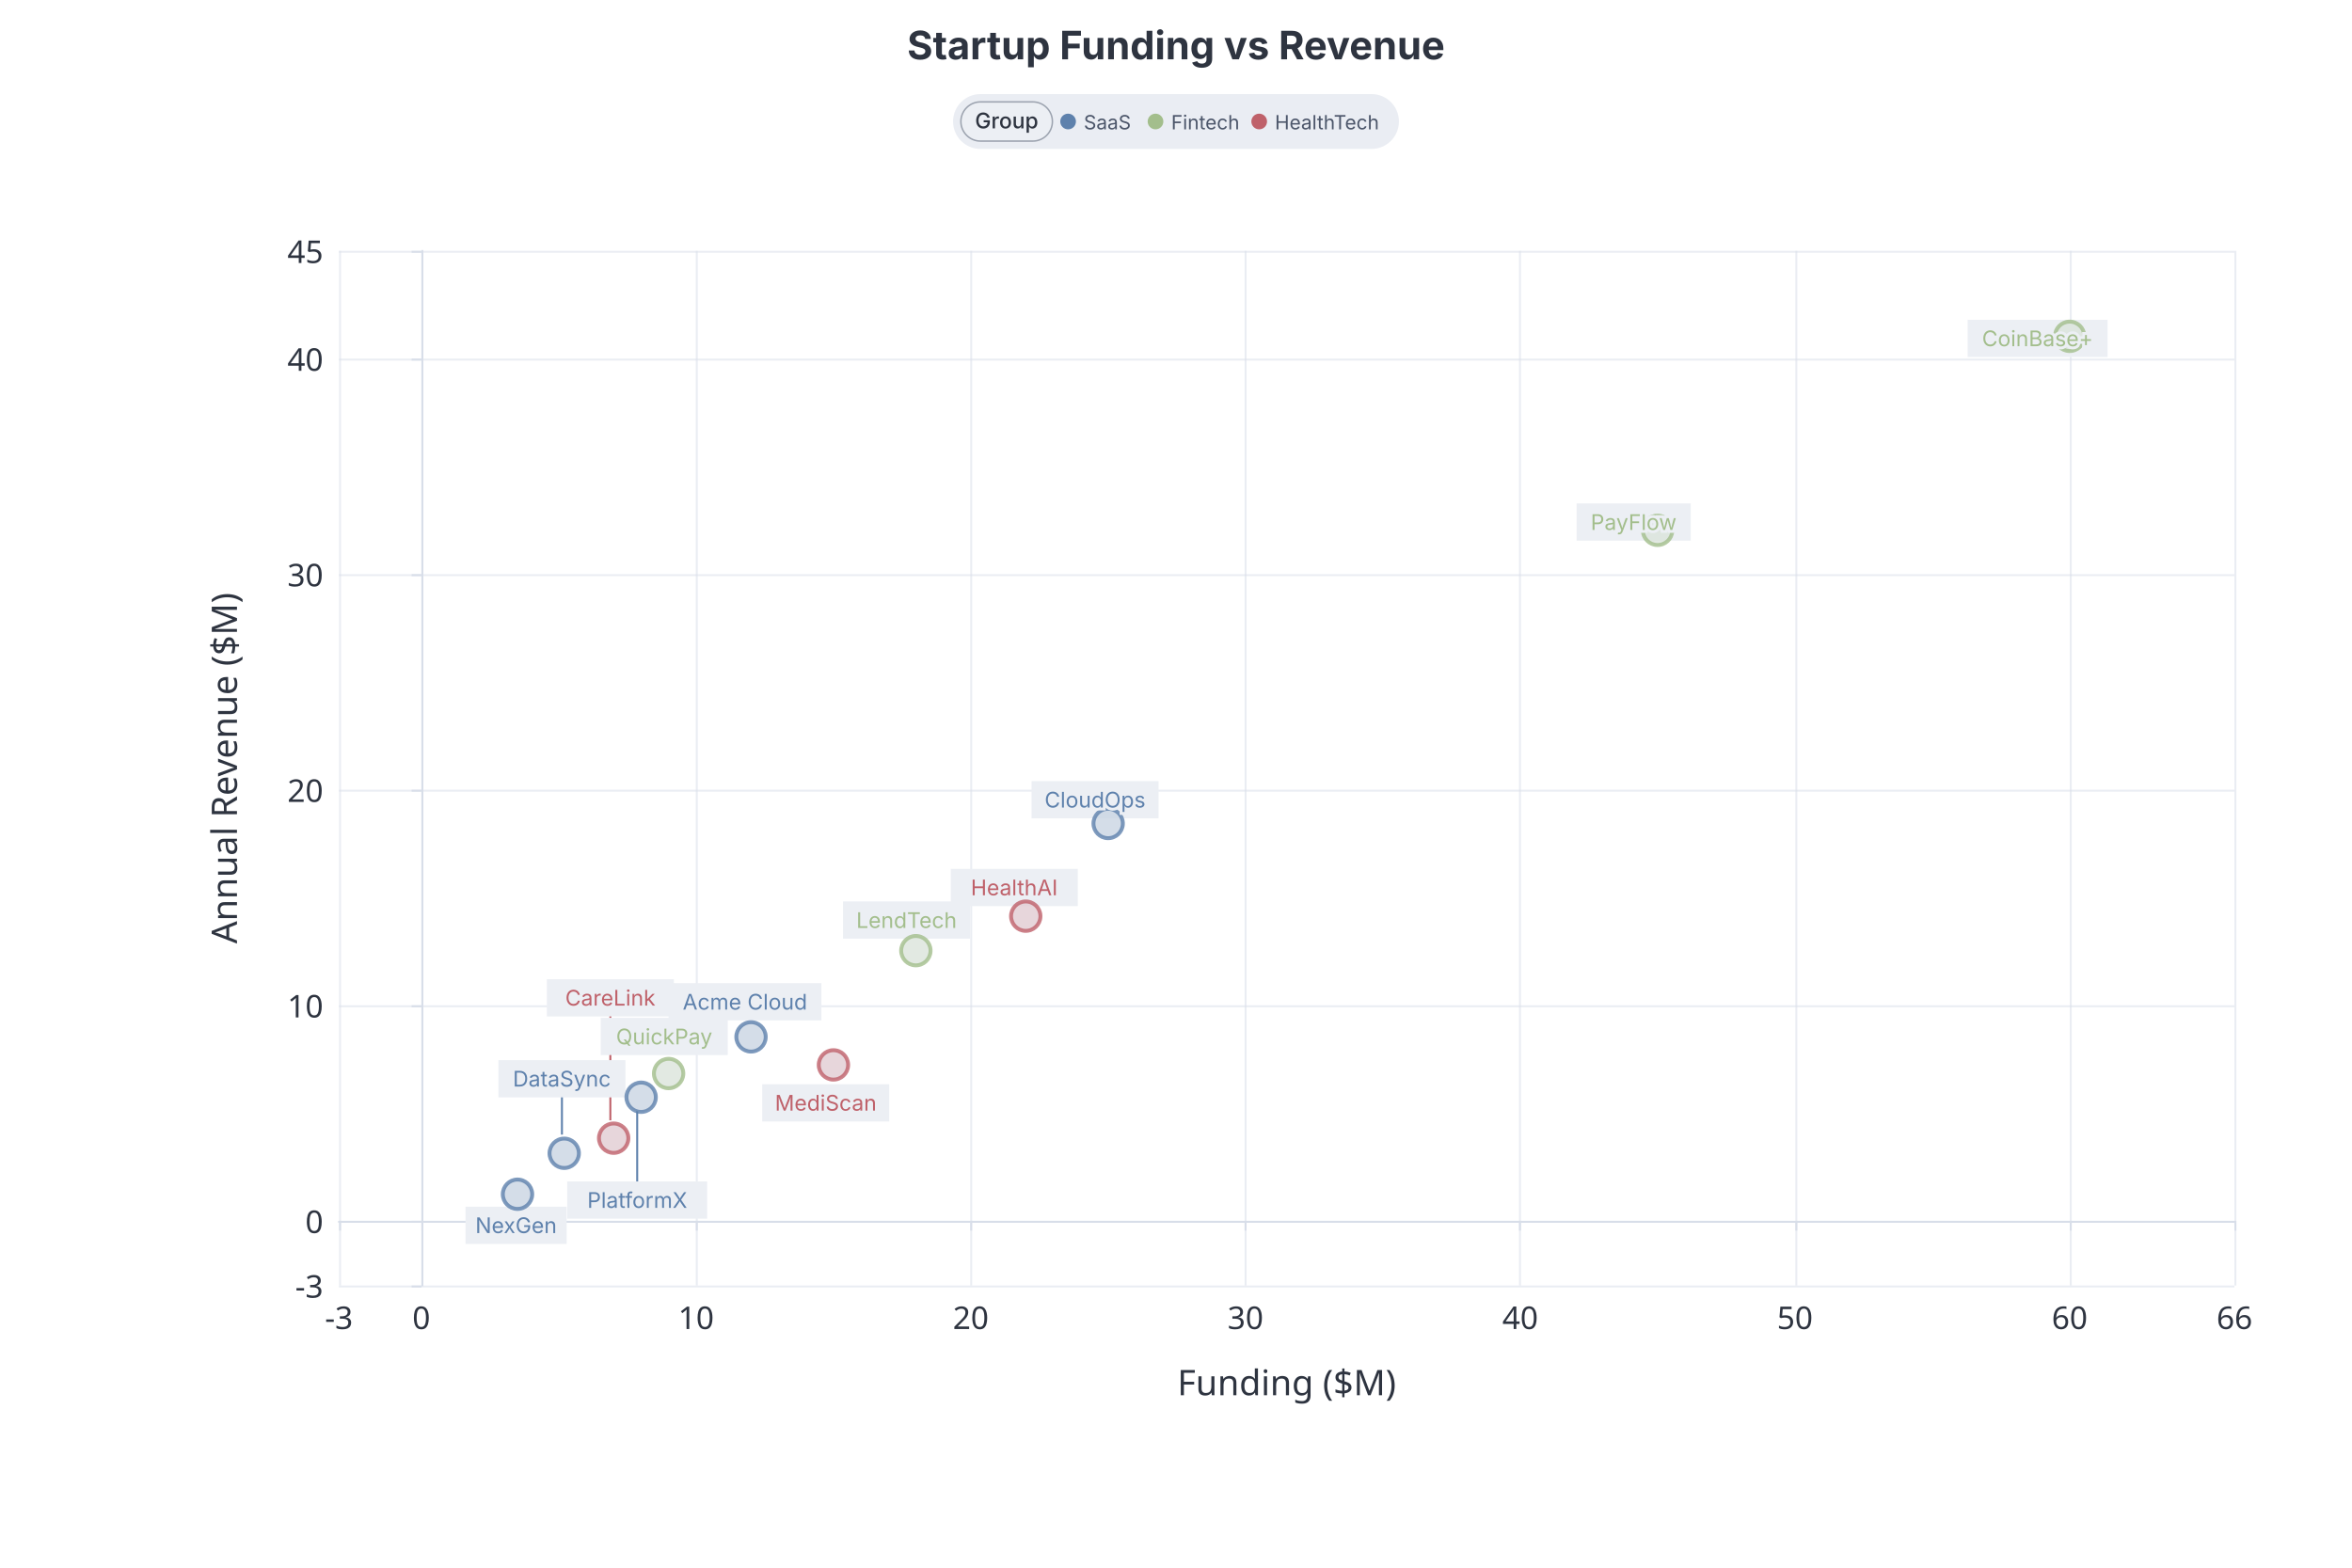
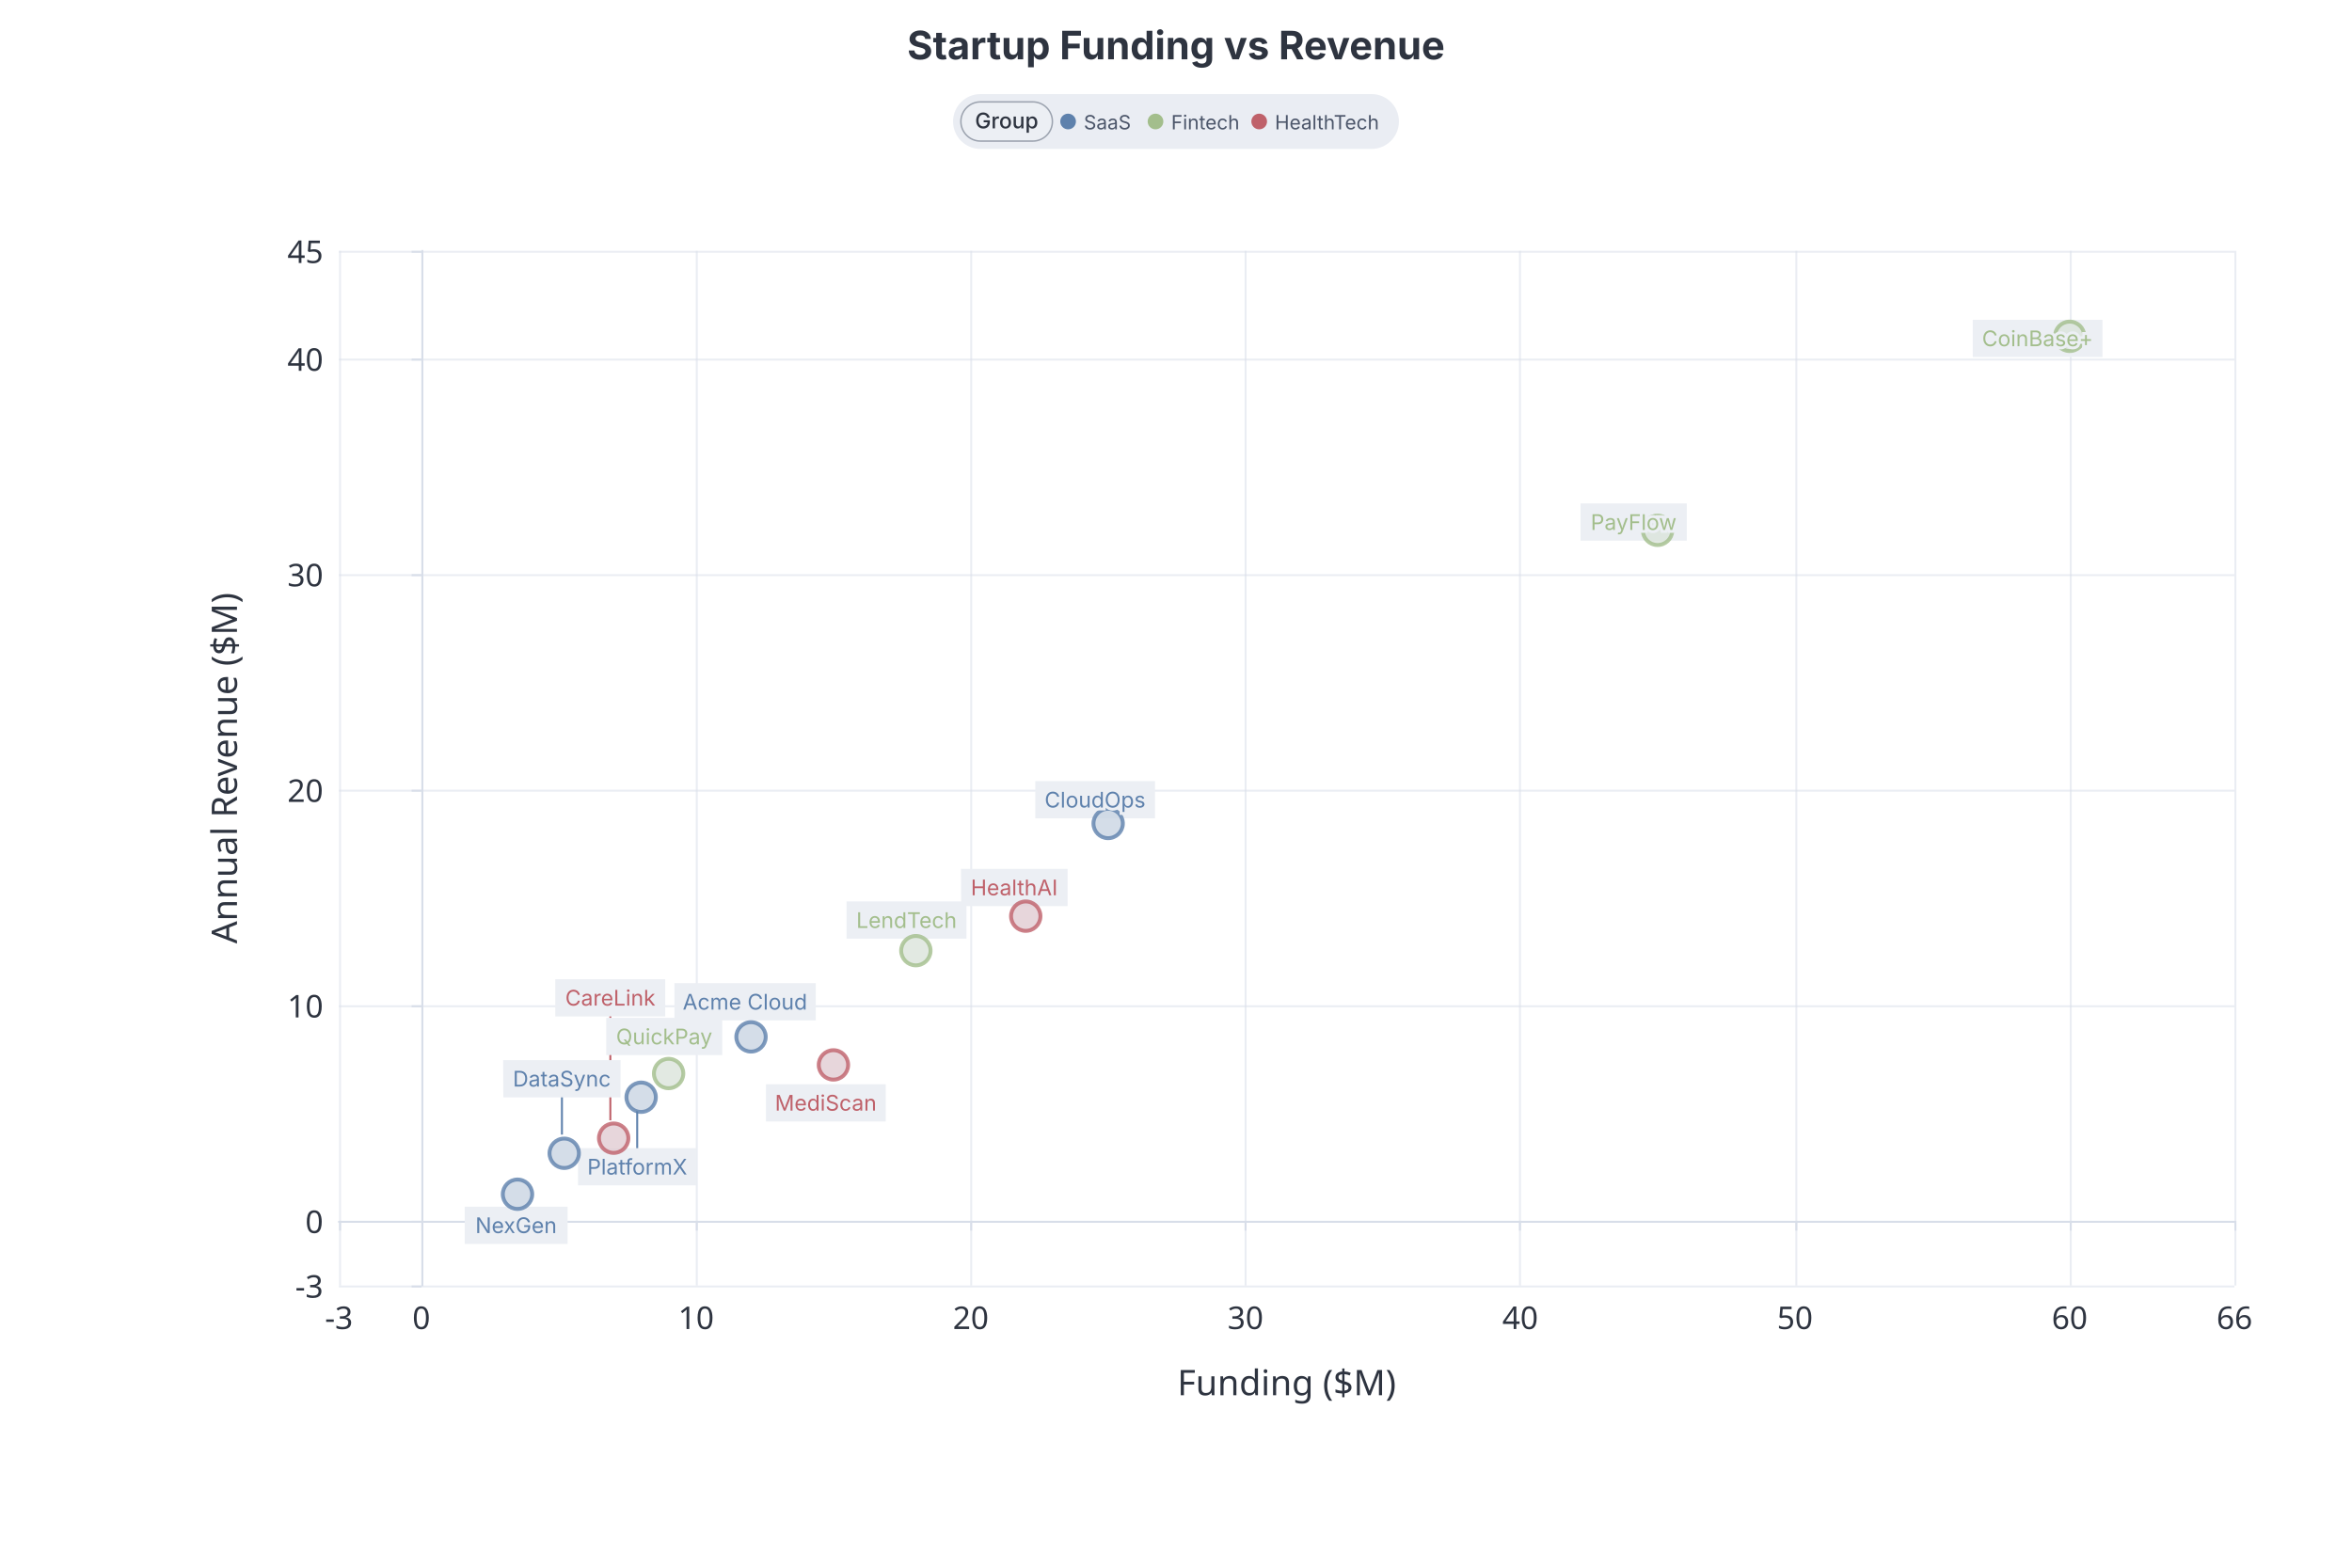
<svg xmlns="http://www.w3.org/2000/svg" style="background: #eceff4; font-family: Inter, system-ui, Avenir, Helvetica, Arial, sans-serif" width="1200" height="800" version="1.1" baseProfile="full" viewBox="0 0 1200 800">
  <g transform="translate(0,48)">
    <g class="chart-legend" data-legend-active="group">
      <g transform="translate(486.255,0)" data-legend-group="group" style="cursor:pointer">
        <rect width="227.49" height="28" rx="14" fill="#eaedf3" />
        <rect x="4" y="4" width="46.69" height="20" rx="10" fill="#eceff4" />
        <rect x="4" y="4" width="46.69" height="20" rx="10" fill="none" stroke="#9ca3af" stroke-width="0.75" />
        <text x="27.345" y="17.5" font-size="11" font-weight="500" fill="#2e3440" text-anchor="middle" font-family="Inter, system-ui, Avenir, Helvetica, Arial, sans-serif">Group</text>
        <g data-legend-entry="saas" data-series-name="SaaS" style="cursor:pointer">
          <circle cx="58.69" cy="14" r="4" fill="#5e81ac" />
          <text x="66.69" y="18" font-size="10" fill="#4c566a" font-family="Inter, system-ui, Avenir, Helvetica, Arial, sans-serif">SaaS</text>
        </g>
        <g data-legend-entry="fintech" data-series-name="Fintech" style="cursor:pointer">
          <circle cx="103.29" cy="14" r="4" fill="#a3be8c" />
          <text x="111.29" y="18" font-size="10" fill="#4c566a" font-family="Inter, system-ui, Avenir, Helvetica, Arial, sans-serif">Fintech</text>
        </g>
        <g data-legend-entry="healthtech" data-series-name="HealthTech" style="cursor:pointer">
          <circle cx="156.19" cy="14" r="4" fill="#bf616a" />
          <text x="164.19" y="18" font-size="10" fill="#4c566a" font-family="Inter, system-ui, Avenir, Helvetica, Arial, sans-serif">HealthTech</text>
        </g>
      </g>
    </g>
  </g>
  <rect width="1200" height="800" x="0" y="0" fill="none" />
  <path d="M172.9 656.5L1140 656.5" fill="none" pointer-events="visible" stroke="#d8dee9" stroke-opacity="0.55" class="zr0-cls-0" />
  <path d="M172.9 623.5L1140 623.5" fill="none" pointer-events="visible" stroke="#d8dee9" stroke-opacity="0.55" class="zr0-cls-0" />
  <path d="M172.9 513.5L1140 513.5" fill="none" pointer-events="visible" stroke="#d8dee9" stroke-opacity="0.55" class="zr0-cls-0" />
  <path d="M172.9 403.5L1140 403.5" fill="none" pointer-events="visible" stroke="#d8dee9" stroke-opacity="0.55" class="zr0-cls-0" />
  <path d="M172.9 293.5L1140 293.5" fill="none" pointer-events="visible" stroke="#d8dee9" stroke-opacity="0.55" class="zr0-cls-0" />
  <path d="M172.9 183.5L1140 183.5" fill="none" pointer-events="visible" stroke="#d8dee9" stroke-opacity="0.55" class="zr0-cls-0" />
  <path d="M172.9 128.5L1140 128.5" fill="none" pointer-events="visible" stroke="#d8dee9" stroke-opacity="0.55" class="zr0-cls-0" />
  <path d="M173.5 128L173.5 656" fill="none" pointer-events="visible" stroke="#d8dee9" stroke-opacity="0.55" class="zr0-cls-0" />
  <path d="M215.5 128L215.5 656" fill="none" pointer-events="visible" stroke="#d8dee9" stroke-opacity="0.55" class="zr0-cls-0" />
  <path d="M355.5 128L355.5 656" fill="none" pointer-events="visible" stroke="#d8dee9" stroke-opacity="0.55" class="zr0-cls-0" />
  <path d="M495.5 128L495.5 656" fill="none" pointer-events="visible" stroke="#d8dee9" stroke-opacity="0.55" class="zr0-cls-0" />
  <path d="M635.5 128L635.5 656" fill="none" pointer-events="visible" stroke="#d8dee9" stroke-opacity="0.55" class="zr0-cls-0" />
  <path d="M775.5 128L775.5 656" fill="none" pointer-events="visible" stroke="#d8dee9" stroke-opacity="0.55" class="zr0-cls-0" />
  <path d="M916.5 128L916.5 656" fill="none" pointer-events="visible" stroke="#d8dee9" stroke-opacity="0.55" class="zr0-cls-0" />
  <path d="M1056.5 128L1056.5 656" fill="none" pointer-events="visible" stroke="#d8dee9" stroke-opacity="0.55" class="zr0-cls-0" />
  <path d="M1140.5 128L1140.5 656" fill="none" pointer-events="visible" stroke="#d8dee9" stroke-opacity="0.55" class="zr0-cls-0" />
  <text dominant-baseline="central" text-anchor="middle" style="font-size:18px;font-family:sans-serif;" xml:space="preserve" y="-9" transform="matrix(0,-1,1,0,122.92,392)" fill="#2e3440">Annual Revenue ($M)</text>
  <path d="M215.5 656L215.5 128" fill="none" pointer-events="visible" stroke="#d8dee9" stroke-linecap="round" class="zr0-cls-0" />
  <text dominant-baseline="central" text-anchor="middle" style="font-size:18px;font-family:sans-serif;" xml:space="preserve" y="9" transform="translate(656.48 696)" fill="#2e3440">Funding ($M)</text>
  <path d="M172.9 623.5L1140 623.5" fill="none" pointer-events="visible" stroke="#d8dee9" stroke-linecap="round" class="zr0-cls-0" />
  <path d="M215 656.5L210 656.5" fill="none" pointer-events="visible" stroke="#d8dee9" class="zr0-cls-0" />
  <path d="M215 623.5L210 623.5" fill="none" pointer-events="visible" stroke="#d8dee9" class="zr0-cls-0" />
  <path d="M215 513.5L210 513.5" fill="none" pointer-events="visible" stroke="#d8dee9" class="zr0-cls-0" />
  <path d="M215 403.5L210 403.5" fill="none" pointer-events="visible" stroke="#d8dee9" class="zr0-cls-0" />
  <path d="M215 293.5L210 293.5" fill="none" pointer-events="visible" stroke="#d8dee9" class="zr0-cls-0" />
  <path d="M215 183.5L210 183.5" fill="none" pointer-events="visible" stroke="#d8dee9" class="zr0-cls-0" />
  <path d="M215 128.5L210 128.5" fill="none" pointer-events="visible" stroke="#d8dee9" class="zr0-cls-0" />
  <path d="M173.5 623L173.5 628" fill="none" pointer-events="visible" stroke="#d8dee9" class="zr0-cls-0" />
  <path d="M215.5 623L215.5 628" fill="none" pointer-events="visible" stroke="#d8dee9" class="zr0-cls-0" />
  <path d="M355.5 623L355.5 628" fill="none" pointer-events="visible" stroke="#d8dee9" class="zr0-cls-0" />
  <path d="M495.5 623L495.5 628" fill="none" pointer-events="visible" stroke="#d8dee9" class="zr0-cls-0" />
  <path d="M635.5 623L635.5 628" fill="none" pointer-events="visible" stroke="#d8dee9" class="zr0-cls-0" />
  <path d="M775.5 623L775.5 628" fill="none" pointer-events="visible" stroke="#d8dee9" class="zr0-cls-0" />
  <path d="M916.5 623L916.5 628" fill="none" pointer-events="visible" stroke="#d8dee9" class="zr0-cls-0" />
  <path d="M1056.5 623L1056.5 628" fill="none" pointer-events="visible" stroke="#d8dee9" class="zr0-cls-0" />
  <path d="M1140.5 623L1140.5 628" fill="none" pointer-events="visible" stroke="#d8dee9" class="zr0-cls-0" />
  <text dominant-baseline="central" text-anchor="end" style="font-size:16px;font-family:sans-serif;" transform="translate(164.92 656)" fill="#2e3440">-3</text>
  <text dominant-baseline="central" text-anchor="end" style="font-size:16px;font-family:sans-serif;" transform="translate(164.92 623)" fill="#2e3440">0</text>
  <text dominant-baseline="central" text-anchor="end" style="font-size:16px;font-family:sans-serif;" transform="translate(164.92 513)" fill="#2e3440">10</text>
  <text dominant-baseline="central" text-anchor="end" style="font-size:16px;font-family:sans-serif;" transform="translate(164.92 403)" fill="#2e3440">20</text>
  <text dominant-baseline="central" text-anchor="end" style="font-size:16px;font-family:sans-serif;" transform="translate(164.92 293)" fill="#2e3440">30</text>
  <text dominant-baseline="central" text-anchor="end" style="font-size:16px;font-family:sans-serif;" transform="translate(164.92 183)" fill="#2e3440">40</text>
  <text dominant-baseline="central" text-anchor="end" style="font-size:16px;font-family:sans-serif;" transform="translate(164.92 128)" fill="#2e3440">45</text>
  <text dominant-baseline="central" text-anchor="middle" style="font-size:16px;font-family:sans-serif;" y="8" transform="translate(172.92 664)" fill="#2e3440">-3</text>
  <text dominant-baseline="central" text-anchor="middle" style="font-size:16px;font-family:sans-serif;" y="8" transform="translate(214.9687 664)" fill="#2e3440">0</text>
  <text dominant-baseline="central" text-anchor="middle" style="font-size:16px;font-family:sans-serif;" y="8" transform="translate(355.131 664)" fill="#2e3440">10</text>
  <text dominant-baseline="central" text-anchor="middle" style="font-size:16px;font-family:sans-serif;" y="8" transform="translate(495.2933 664)" fill="#2e3440">20</text>
  <text dominant-baseline="central" text-anchor="middle" style="font-size:16px;font-family:sans-serif;" y="8" transform="translate(635.4557 664)" fill="#2e3440">30</text>
  <text dominant-baseline="central" text-anchor="middle" style="font-size:16px;font-family:sans-serif;" y="8" transform="translate(775.618 664)" fill="#2e3440">40</text>
  <text dominant-baseline="central" text-anchor="middle" style="font-size:16px;font-family:sans-serif;" y="8" transform="translate(915.7803 664)" fill="#2e3440">50</text>
  <text dominant-baseline="central" text-anchor="middle" style="font-size:16px;font-family:sans-serif;" y="8" transform="translate(1055.943 664)" fill="#2e3440">60</text>
  <text dominant-baseline="central" text-anchor="middle" style="font-size:16px;font-family:sans-serif;" y="8" transform="translate(1140.04 664)" fill="#2e3440">66</text>
  <path d="M286.7 579L286.7 558" fill="none" pointer-events="visible" stroke="#5e81ac" class="zr0-cls-0" />
-   <path d="M325.1 566.9L325.1 604.9" fill="none" pointer-events="visible" stroke="#5e81ac" class="zr0-cls-0" />
+   <path d="M325.1 566.9L325.1 587.9" fill="none" pointer-events="visible" stroke="#5e81ac" class="zr0-cls-0" />
  <path d="M311.4 571.7L311.4 516.7" fill="none" pointer-events="visible" stroke="#bf616a" class="zr0-cls-0" />
-   <path d="M341.1 501.7l78 0l0 19l-78 0Z" fill="#eceff4" class="zr0-cls-0" />
-   <path d="M254.3 541l64.8 0l0 19l-64.8 0Z" fill="#eceff4" class="zr0-cls-0" />
-   <path d="M526.3 398.6l64.8 0l0 19l-64.8 0Z" fill="#eceff4" class="zr0-cls-0" />
-   <path d="M289.4 602.9l71.4 0l0 19l-71.4 0Z" fill="#eceff4" class="zr0-cls-0" />
-   <path d="M237.5 615.8l51.6 0l0 19l-51.6 0Z" fill="#eceff4" class="zr0-cls-0" />
-   <path d="M804.4 256.9l58.2 0l0 19l-58.2 0Z" fill="#eceff4" class="zr0-cls-0" />
-   <path d="M430.1 460l64.8 0l0 19l-64.8 0Z" fill="#eceff4" class="zr0-cls-0" />
-   <path d="M1003.9 163.2l71.4 0l0 19l-71.4 0Z" fill="#eceff4" class="zr0-cls-0" />
-   <path d="M306.5 519.4l64.8 0l0 19l-64.8 0Z" fill="#eceff4" class="zr0-cls-0" />
-   <path d="M388.9 553.3l64.8 0l0 19l-64.8 0Z" fill="#eceff4" class="zr0-cls-0" />
-   <path d="M485.1 443.4l64.8 0l0 19l-64.8 0Z" fill="#eceff4" class="zr0-cls-0" />
-   <path d="M279 499.7l64.8 0l0 19l-64.8 0Z" fill="#eceff4" class="zr0-cls-0" />
+   <path d="M344.1 501.7l72.1 0l0 19l-72.1 0Z" fill="#eceff4" class="zr0-cls-0" />
+   <path d="M256.7 541l59.9 0l0 19l-59.8 0Z" fill="#eceff4" class="zr0-cls-0" />
+   <path d="M528.2 398.6l61.1 0l0 19l-61.1 0Z" fill="#eceff4" class="zr0-cls-0" />
+   <path d="M294.9 585.9l60.4 0l0 19l-60.4 0Z" fill="#eceff4" class="zr0-cls-0" />
+   <path d="M237.1 615.8l52.5 0l0 19l-52.5 0Z" fill="#eceff4" class="zr0-cls-0" />
+   <path d="M806.4 256.9l54.2 0l0 19l-54.2 0Z" fill="#eceff4" class="zr0-cls-0" />
+   <path d="M431.9 460l61.2 0l0 19l-61.2 0Z" fill="#eceff4" class="zr0-cls-0" />
+   <path d="M1006.5 163.2l66.2 0l0 19l-66.2 0Z" fill="#eceff4" class="zr0-cls-0" />
+   <path d="M309.3 519.4l59.2 0l0 19l-59.2 0Z" fill="#eceff4" class="zr0-cls-0" />
+   <path d="M390.8 553.3l61.1 0l0 19l-61.1 0Z" fill="#eceff4" class="zr0-cls-0" />
+   <path d="M490.3 443.4l54.4 0l0 19l-54.3 0Z" fill="#eceff4" class="zr0-cls-0" />
+   <path d="M283.3 499.7l56.1 0l0 19l-56.1 0Z" fill="#eceff4" class="zr0-cls-0" />
  <path d="M1 0A1 1 0 1 1 1 -0.1A1 1 0 0 1 1 0" transform="matrix(7.5,0,0,7.5,383.1635,529.5)" fill="#c9d4e2" fill-opacity="0.8" stroke="#5e81ac" stroke-width="0.267" stroke-opacity="0.8" ecmeta_series_index="0" ecmeta_data_index="0" ecmeta_ssr_type="chart" class="zr0-cls-1" />
  <path d="M1 0A1 1 0 1 1 1 -0.1A1 1 0 0 1 1 0" transform="matrix(7.5,0,0,7.5,287.8531,588.9)" fill="#c9d4e2" fill-opacity="0.8" stroke="#5e81ac" stroke-width="0.267" stroke-opacity="0.8" ecmeta_series_index="0" ecmeta_data_index="1" ecmeta_ssr_type="chart" class="zr0-cls-1" />
  <path d="M1 0A1 1 0 1 1 1 -0.1A1 1 0 0 1 1 0" transform="matrix(7.5,0,0,7.5,565.3745,420.6)" fill="#c9d4e2" fill-opacity="0.8" stroke="#5e81ac" stroke-width="0.267" stroke-opacity="0.8" ecmeta_series_index="0" ecmeta_data_index="2" ecmeta_ssr_type="chart" class="zr0-cls-1" />
  <path d="M1 0A1 1 0 1 1 1 -0.1A1 1 0 0 1 1 0" transform="matrix(7.5,0,0,7.5,327.0986,560.3)" fill="#c9d4e2" fill-opacity="0.8" stroke="#5e81ac" stroke-width="0.267" stroke-opacity="0.8" ecmeta_series_index="0" ecmeta_data_index="3" ecmeta_ssr_type="chart" class="zr0-cls-1" />
  <path d="M1 0A1 1 0 1 1 1 -0.1A1 1 0 0 1 1 0" transform="matrix(7.5,0,0,7.5,264.0255,609.8)" fill="#c9d4e2" fill-opacity="0.8" stroke="#5e81ac" stroke-width="0.267" stroke-opacity="0.8" ecmeta_series_index="0" ecmeta_data_index="4" ecmeta_ssr_type="chart" class="zr0-cls-1" />
  <path d="M1 0A1 1 0 1 1 1 -0.1A1 1 0 0 1 1 0" transform="matrix(7.5,0,0,7.5,845.6991,271)" fill="#dae3da" fill-opacity="0.8" stroke="#a3be8c" stroke-width="0.267" stroke-opacity="0.8" ecmeta_series_index="1" ecmeta_data_index="0" ecmeta_ssr_type="chart" class="zr0-cls-2" />
  <path d="M1 0A1 1 0 1 1 1 -0.1A1 1 0 0 1 1 0" transform="matrix(7.5,0,0,7.5,467.2609,485.5)" fill="#dae3da" fill-opacity="0.8" stroke="#a3be8c" stroke-width="0.267" stroke-opacity="0.8" ecmeta_series_index="1" ecmeta_data_index="1" ecmeta_ssr_type="chart" class="zr0-cls-2" />
  <path d="M1 0A1 1 0 1 1 1 -0.1A1 1 0 0 1 1 0" transform="matrix(7.5,0,0,7.5,1055.943,172)" fill="#dae3da" fill-opacity="0.8" stroke="#a3be8c" stroke-width="0.267" stroke-opacity="0.8" ecmeta_series_index="1" ecmeta_data_index="2" ecmeta_ssr_type="chart" class="zr0-cls-2" />
  <path d="M1 0A1 1 0 1 1 1 -0.1A1 1 0 0 1 1 0" transform="matrix(7.5,0,0,7.5,341.1148,548.2)" fill="#dae3da" fill-opacity="0.8" stroke="#a3be8c" stroke-width="0.267" stroke-opacity="0.8" ecmeta_series_index="1" ecmeta_data_index="3" ecmeta_ssr_type="chart" class="zr0-cls-2" />
  <path d="M1 0A1 1 0 1 1 1 -0.1A1 1 0 0 1 1 0" transform="matrix(7.5,0,0,7.5,425.2122,543.8)" fill="#e1ccd2" fill-opacity="0.8" stroke="#bf616a" stroke-width="0.267" stroke-opacity="0.8" ecmeta_series_index="2" ecmeta_data_index="0" ecmeta_ssr_type="chart" class="zr0-cls-3" />
  <path d="M1 0A1 1 0 1 1 1 -0.1A1 1 0 0 1 1 0" transform="matrix(7.5,0,0,7.5,523.3258,467.9)" fill="#e1ccd2" fill-opacity="0.8" stroke="#bf616a" stroke-width="0.267" stroke-opacity="0.8" ecmeta_series_index="2" ecmeta_data_index="1" ecmeta_ssr_type="chart" class="zr0-cls-3" />
  <path d="M1 0A1 1 0 1 1 1 -0.1A1 1 0 0 1 1 0" transform="matrix(7.5,0,0,7.5,313.0823,581.2)" fill="#e1ccd2" fill-opacity="0.8" stroke="#bf616a" stroke-width="0.267" stroke-opacity="0.8" ecmeta_series_index="2" ecmeta_data_index="2" ecmeta_ssr_type="chart" class="zr0-cls-3" />
  <text dominant-baseline="central" text-anchor="middle" style="font-size:11px;font-family:Inter, system-ui, Avenir, Helvetica, Arial, sans-serif;" xml:space="preserve" transform="translate(380.087 511.2083)" fill="#5e81ac" stroke="#eceff4" stroke-width="3" paint-order="stroke" stroke-miterlimit="2">Acme Cloud</text>
  <text dominant-baseline="central" text-anchor="middle" style="font-size:11px;font-family:Inter, system-ui, Avenir, Helvetica, Arial, sans-serif;" transform="translate(286.6609 550.4583)" fill="#5e81ac" stroke="#eceff4" stroke-width="3" paint-order="stroke" stroke-miterlimit="2">DataSync</text>
  <text dominant-baseline="central" text-anchor="middle" style="font-size:11px;font-family:Inter, system-ui, Avenir, Helvetica, Arial, sans-serif;" transform="translate(558.6957 408.0833)" fill="#5e81ac" stroke="#eceff4" stroke-width="3" paint-order="stroke" stroke-miterlimit="2">CloudOps</text>
-   <text dominant-baseline="central" text-anchor="middle" style="font-size:11px;font-family:Inter, system-ui, Avenir, Helvetica, Arial, sans-serif;" transform="translate(325.1304 612.375)" fill="#5e81ac" stroke="#eceff4" stroke-width="3" paint-order="stroke" stroke-miterlimit="2">PlatformX</text>
+   <text dominant-baseline="central" text-anchor="middle" style="font-size:11px;font-family:Inter, system-ui, Avenir, Helvetica, Arial, sans-serif;" transform="translate(325.1304 595.375)" fill="#5e81ac" stroke="#eceff4" stroke-width="3" paint-order="stroke" stroke-miterlimit="2">PlatformX</text>
  <text dominant-baseline="central" text-anchor="middle" style="font-size:11px;font-family:Inter, system-ui, Avenir, Helvetica, Arial, sans-serif;" transform="translate(263.3043 625.25)" fill="#5e81ac" stroke="#eceff4" stroke-width="3" paint-order="stroke" stroke-miterlimit="2">NexGen</text>
  <text dominant-baseline="central" text-anchor="middle" style="font-size:11px;font-family:Inter, system-ui, Avenir, Helvetica, Arial, sans-serif;" transform="translate(833.4783 266.4167)" fill="#a3be8c" stroke="#eceff4" stroke-width="3" paint-order="stroke" stroke-miterlimit="2">PayFlow</text>
  <text dominant-baseline="central" text-anchor="middle" style="font-size:11px;font-family:Inter, system-ui, Avenir, Helvetica, Arial, sans-serif;" transform="translate(462.5217 469.5417)" fill="#a3be8c" stroke="#eceff4" stroke-width="3" paint-order="stroke" stroke-miterlimit="2">LendTech</text>
  <text dominant-baseline="central" text-anchor="middle" style="font-size:11px;font-family:Inter, system-ui, Avenir, Helvetica, Arial, sans-serif;" transform="translate(1039.565 172.6667)" fill="#a3be8c" stroke="#eceff4" stroke-width="3" paint-order="stroke" stroke-miterlimit="2">CoinBase+</text>
  <text dominant-baseline="central" text-anchor="middle" style="font-size:11px;font-family:Inter, system-ui, Avenir, Helvetica, Arial, sans-serif;" transform="translate(338.8696 528.9167)" fill="#a3be8c" stroke="#eceff4" stroke-width="3" paint-order="stroke" stroke-miterlimit="2">QuickPay</text>
  <text dominant-baseline="central" text-anchor="middle" style="font-size:11px;font-family:Inter, system-ui, Avenir, Helvetica, Arial, sans-serif;" transform="translate(421.3043 562.75)" fill="#bf616a" stroke="#eceff4" stroke-width="3" paint-order="stroke" stroke-miterlimit="2">MediScan</text>
  <text dominant-baseline="central" text-anchor="middle" style="font-size:11px;font-family:Inter, system-ui, Avenir, Helvetica, Arial, sans-serif;" transform="translate(517.4783 452.875)" fill="#bf616a" stroke="#eceff4" stroke-width="3" paint-order="stroke" stroke-miterlimit="2">HealthAI</text>
  <text dominant-baseline="central" text-anchor="middle" style="font-size:11px;font-family:Inter, system-ui, Avenir, Helvetica, Arial, sans-serif;" transform="translate(311.3913 509.1667)" fill="#bf616a" stroke="#eceff4" stroke-width="3" paint-order="stroke" stroke-miterlimit="2">CareLink</text>
  <path d="M-132.3 -5l264.6 0l0 30l-264.6 0Z" transform="translate(600 13)" fill="rgb(0,0,0)" fill-opacity="0" stroke="#3c3c41" stroke-width="0" class="zr0-cls-0" />
  <text dominant-baseline="central" text-anchor="middle" style="font-size:20px;font-family:Inter, system-ui, Avenir, Helvetica, Arial, sans-serif;font-weight:bold;" xml:space="preserve" y="10" transform="translate(600 13)" fill="#2e3440">Startup Funding vs Revenue</text>
  <style>
.zr0-cls-0:hover {
pointer-events:none;
}
.zr0-cls-1:hover {
cursor:pointer;
fill:rgba(221,233,248,1);
}
.zr0-cls-2:hover {
cursor:pointer;
fill:rgba(239,249,239,1);
}
.zr0-cls-3:hover {
cursor:pointer;
fill:rgba(247,224,231,1);
}



</style>
</svg>
